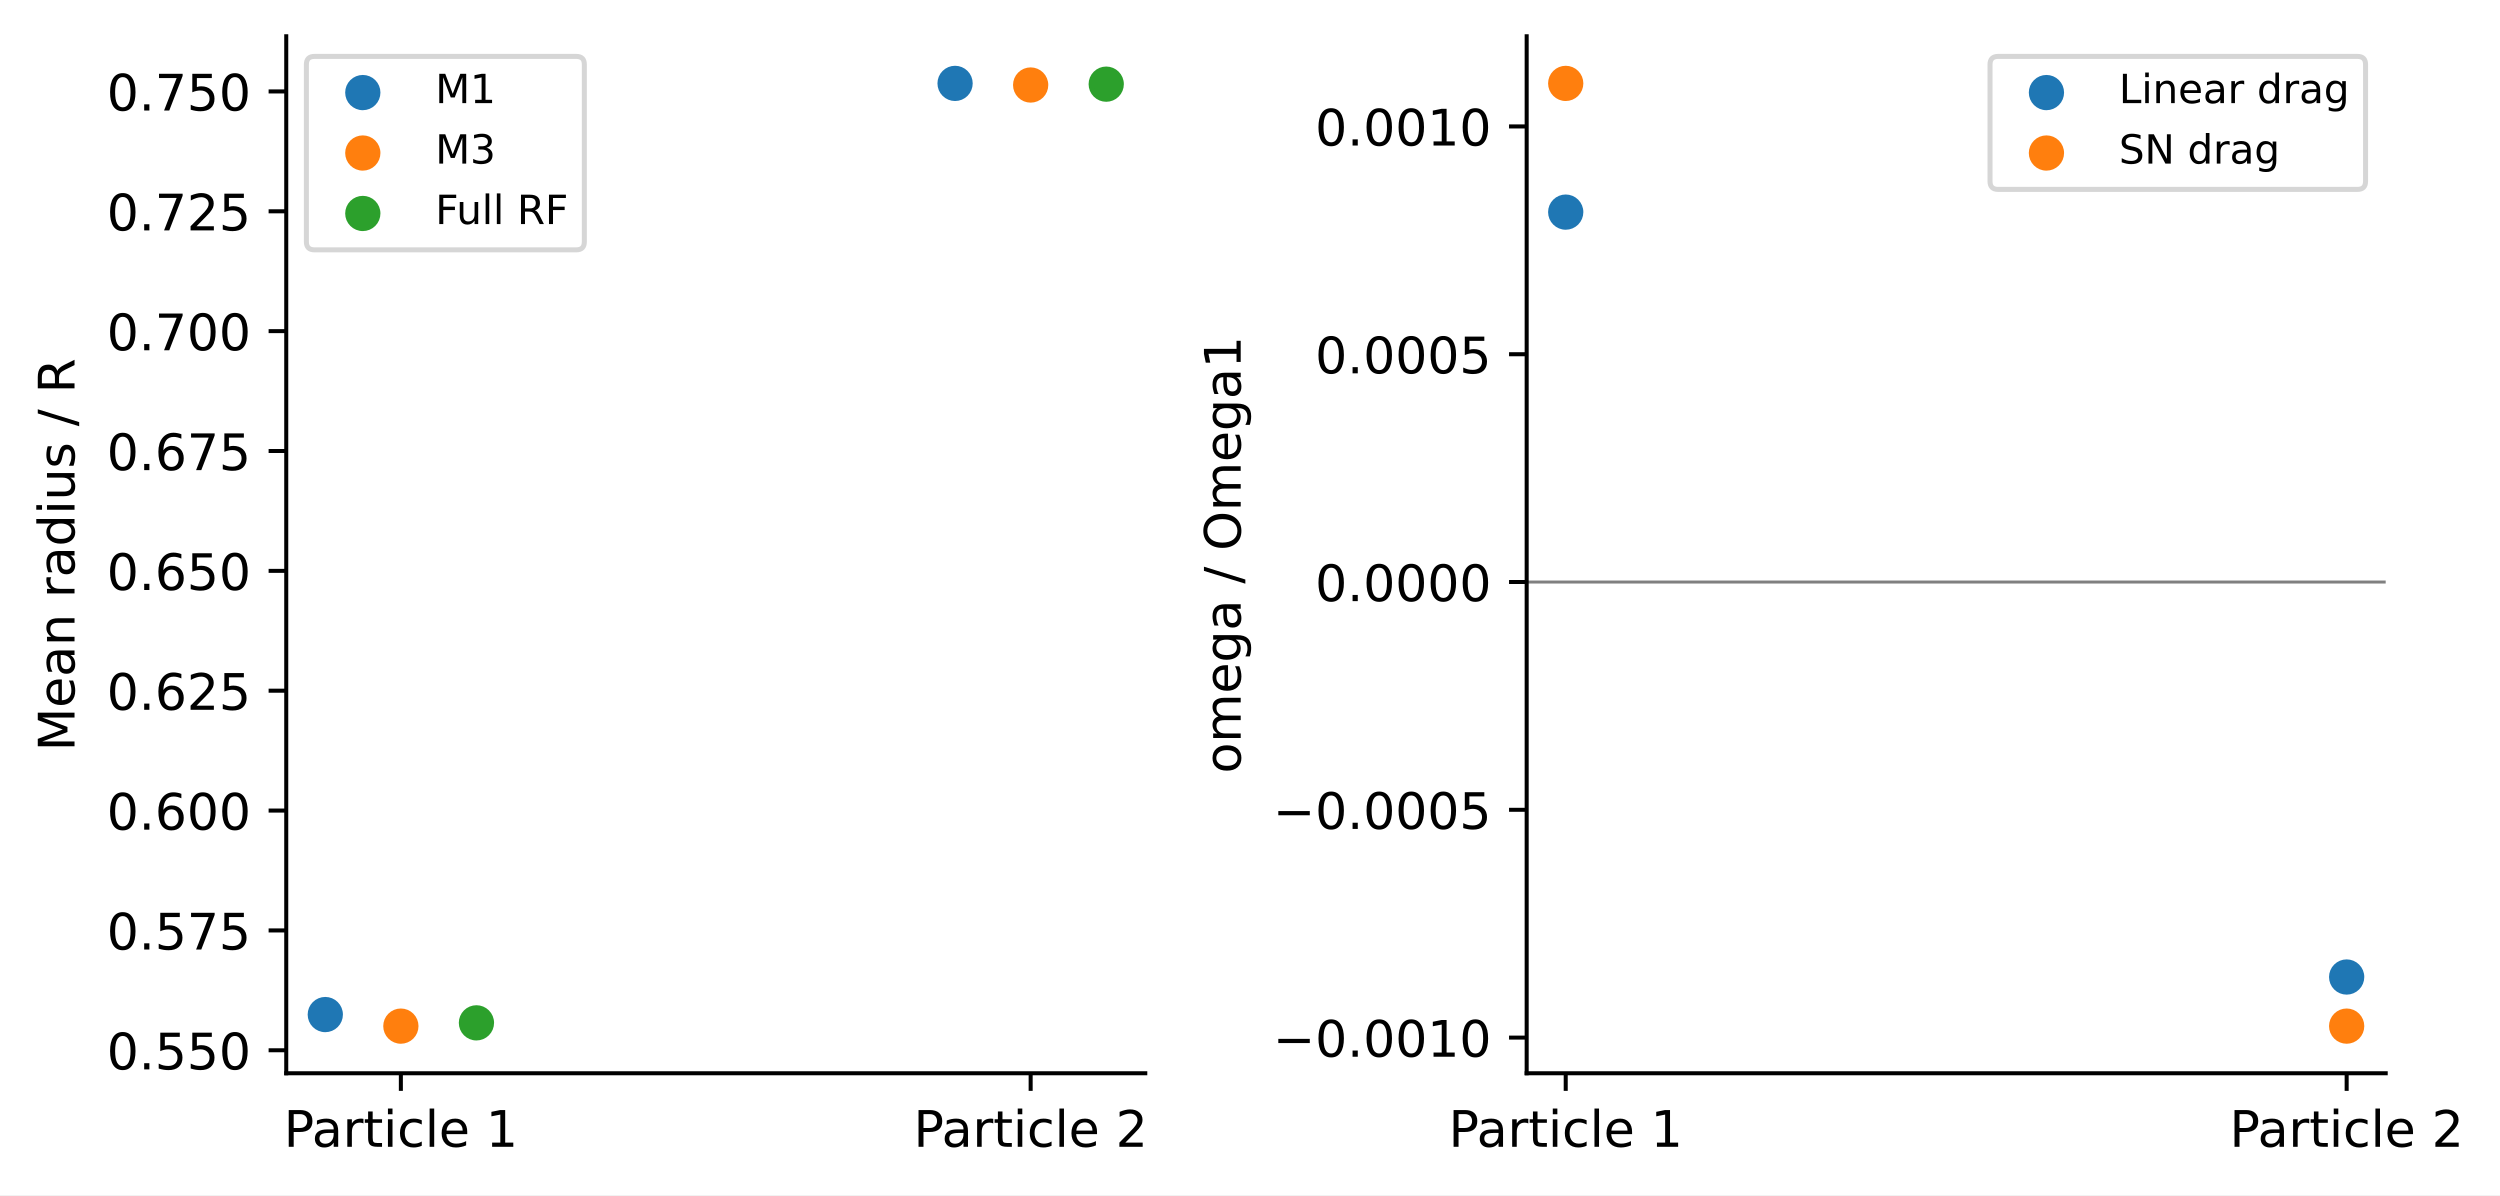
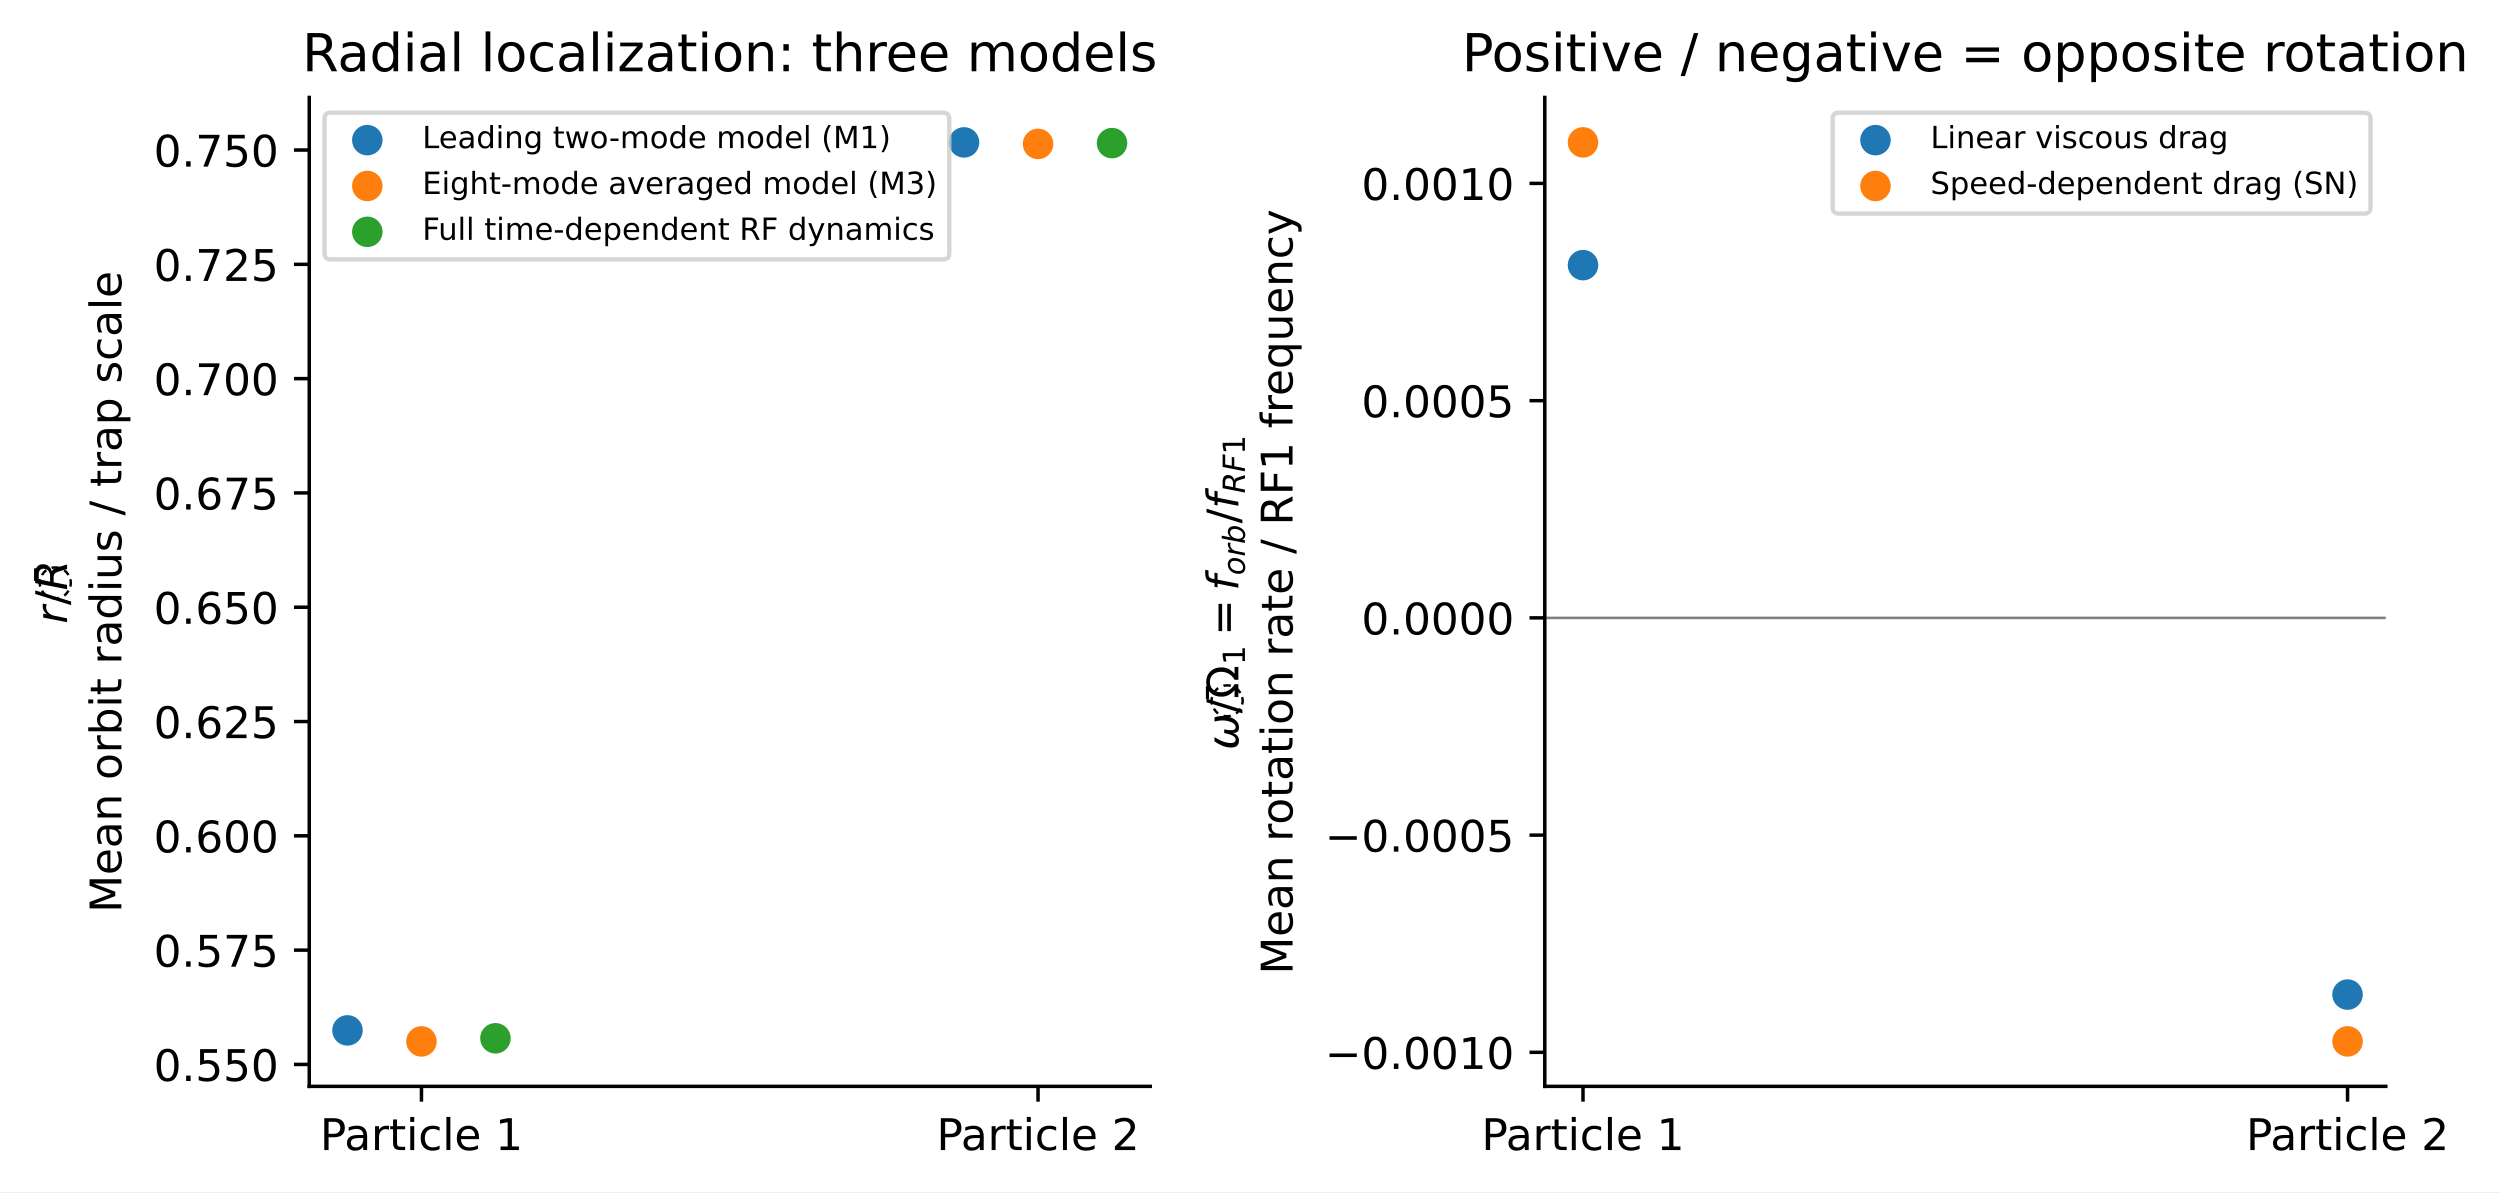
- <svg xmlns="http://www.w3.org/2000/svg" xmlns:xlink="http://www.w3.org/1999/xlink" width="496.334pt" height="237.278pt" viewBox="0 0 496.334 237.278" version="1.1">
+ <svg xmlns="http://www.w3.org/2000/svg" xmlns:xlink="http://www.w3.org/1999/xlink" width="572.638pt" height="273.037pt" viewBox="0 0 572.638 273.037" version="1.1">
  <defs>
    <style type="text/css">*{stroke-linejoin: round; stroke-linecap: butt}</style>
  </defs>
  <g id="figure_1">
    <g id="patch_1">
-       <path d="M 0 237.278  L 496.334 237.278  L 496.334 0  L 0 0  z " style="fill: #ffffff" />
+       <path d="M 0 273.037  L 572.638 273.037  L 572.638 0  L 0 0  z " style="fill: #ffffff" />
    </g>
    <g id="axes_1">
      <g id="patch_2">
-         <path d="M 56.829 213.078  L 227.375 213.078  L 227.375 7.2  L 56.829 7.2  z " style="fill: #ffffff" />
+         <path d="M 70.835 248.836  L 263.471 248.836  L 263.471 22.318  L 70.835 22.318  z " style="fill: #ffffff" />
      </g>
      <g id="PathCollection_1">
        <defs>
-           <path id="m4c78d8735b" d="M 0 3  C 0.796 3 1.559 2.684 2.121 2.121  C 2.684 1.559 3 0.796 3 0  C 3 -0.796 2.684 -1.559 2.121 -2.121  C 1.559 -2.684 0.796 -3 0 -3  C -0.796 -3 -1.559 -2.684 -2.121 -2.121  C -2.684 -1.559 -3 -0.796 -3 0  C -3 0.796 -2.684 1.559 -2.121 2.121  C -1.559 2.684 -0.796 3 0 3  z " style="stroke: #1f77b4" />
+           <path id="mf8702e6014" d="M 0 3  C 0.796 3 1.559 2.684 2.121 2.121  C 2.684 1.559 3 0.796 3 0  C 3 -0.796 2.684 -1.559 2.121 -2.121  C 1.559 -2.684 0.796 -3 0 -3  C -0.796 -3 -1.559 -2.684 -2.121 -2.121  C -2.684 -1.559 -3 -0.796 -3 0  C -3 0.796 -2.684 1.559 -2.121 2.121  C -1.559 2.684 -0.796 3 0 3  z " style="stroke: #1f77b4" />
        </defs>
-         <g clip-path="url(#p2e51a8f4e1)">
-           <use xlink:href="#m4c78d8735b" x="64.581" y="201.424" style="fill: #1f77b4; stroke: #1f77b4" />
-           <use xlink:href="#m4c78d8735b" x="189.615" y="16.558" style="fill: #1f77b4; stroke: #1f77b4" />
+         <g clip-path="url(#p1810951770)">
+           <use xlink:href="#mf8702e6014" x="79.591" y="236.014" style="fill: #1f77b4; stroke: #1f77b4" />
+           <use xlink:href="#mf8702e6014" x="220.82" y="32.614" style="fill: #1f77b4; stroke: #1f77b4" />
        </g>
      </g>
      <g id="PathCollection_2">
        <defs>
-           <path id="ma3ad817748" d="M 0 3  C 0.796 3 1.559 2.684 2.121 2.121  C 2.684 1.559 3 0.796 3 0  C 3 -0.796 2.684 -1.559 2.121 -2.121  C 1.559 -2.684 0.796 -3 0 -3  C -0.796 -3 -1.559 -2.684 -2.121 -2.121  C -2.684 -1.559 -3 -0.796 -3 0  C -3 0.796 -2.684 1.559 -2.121 2.121  C -1.559 2.684 -0.796 3 0 3  z " style="stroke: #ff7f0e" />
+           <path id="m5e5776d64f" d="M 0 3  C 0.796 3 1.559 2.684 2.121 2.121  C 2.684 1.559 3 0.796 3 0  C 3 -0.796 2.684 -1.559 2.121 -2.121  C 1.559 -2.684 0.796 -3 0 -3  C -0.796 -3 -1.559 -2.684 -2.121 -2.121  C -2.684 -1.559 -3 -0.796 -3 0  C -3 0.796 -2.684 1.559 -2.121 2.121  C -1.559 2.684 -0.796 3 0 3  z " style="stroke: #ff7f0e" />
        </defs>
-         <g clip-path="url(#p2e51a8f4e1)">
-           <use xlink:href="#ma3ad817748" x="79.585" y="203.72" style="fill: #ff7f0e; stroke: #ff7f0e" />
-           <use xlink:href="#ma3ad817748" x="204.619" y="16.878" style="fill: #ff7f0e; stroke: #ff7f0e" />
+         <g clip-path="url(#p1810951770)">
+           <use xlink:href="#m5e5776d64f" x="96.539" y="238.54" style="fill: #ff7f0e; stroke: #ff7f0e" />
+           <use xlink:href="#m5e5776d64f" x="237.767" y="32.966" style="fill: #ff7f0e; stroke: #ff7f0e" />
        </g>
      </g>
      <g id="PathCollection_3">
        <defs>
-           <path id="m383647393b" d="M 0 3  C 0.796 3 1.559 2.684 2.121 2.121  C 2.684 1.559 3 0.796 3 0  C 3 -0.796 2.684 -1.559 2.121 -2.121  C 1.559 -2.684 0.796 -3 0 -3  C -0.796 -3 -1.559 -2.684 -2.121 -2.121  C -2.684 -1.559 -3 -0.796 -3 0  C -3 0.796 -2.684 1.559 -2.121 2.121  C -1.559 2.684 -0.796 3 0 3  z " style="stroke: #2ca02c" />
+           <path id="me382295568" d="M 0 3  C 0.796 3 1.559 2.684 2.121 2.121  C 2.684 1.559 3 0.796 3 0  C 3 -0.796 2.684 -1.559 2.121 -2.121  C 1.559 -2.684 0.796 -3 0 -3  C -0.796 -3 -1.559 -2.684 -2.121 -2.121  C -2.684 -1.559 -3 -0.796 -3 0  C -3 0.796 -2.684 1.559 -2.121 2.121  C -1.559 2.684 -0.796 3 0 3  z " style="stroke: #2ca02c" />
        </defs>
-         <g clip-path="url(#p2e51a8f4e1)">
-           <use xlink:href="#m383647393b" x="94.589" y="203.069" style="fill: #2ca02c; stroke: #2ca02c" />
-           <use xlink:href="#m383647393b" x="219.623" y="16.709" style="fill: #2ca02c; stroke: #2ca02c" />
+         <g clip-path="url(#p1810951770)">
+           <use xlink:href="#me382295568" x="113.486" y="237.824" style="fill: #2ca02c; stroke: #2ca02c" />
+           <use xlink:href="#me382295568" x="254.714" y="32.78" style="fill: #2ca02c; stroke: #2ca02c" />
        </g>
      </g>
      <g id="matplotlib.axis_1">
        <g id="xtick_1">
          <g id="line2d_1">
            <defs>
-               <path id="m3a86cd2546" d="M 0 0  L 0 3.5  " style="stroke: #000000; stroke-width: 0.8" />
+               <path id="mded0d48960" d="M 0 0  L 0 3.5  " style="stroke: #000000; stroke-width: 0.8" />
            </defs>
            <g>
-               <use xlink:href="#m3a86cd2546" x="79.585" y="213.078" style="stroke: #000000; stroke-width: 0.8" />
+               <use xlink:href="#mded0d48960" x="96.539" y="248.836" style="stroke: #000000; stroke-width: 0.8" />
            </g>
          </g>
          <g id="text_1">
-             <text style="font-size: 10px; font-family: 'DejaVu Sans', 'Bitstream Vera Sans', 'Computer Modern Sans Serif', 'Lucida Grande', 'Verdana', 'Geneva', 'Lucid', 'Arial', 'Helvetica', 'Avant Garde', sans-serif; text-anchor: middle" x="79.585" y="227.676" transform="rotate(-0 79.5851 227.6761)">Particle 1</text>
+             <text style="font-size: 10px; font-family: 'DejaVu Sans', 'Bitstream Vera Sans', 'Computer Modern Sans Serif', 'Lucida Grande', 'Verdana', 'Geneva', 'Lucid', 'Arial', 'Helvetica', 'Avant Garde', sans-serif; text-anchor: middle" x="96.539" y="263.434" transform="rotate(-0 96.53872 263.4342)">Particle 1</text>
          </g>
        </g>
        <g id="xtick_2">
          <g id="line2d_2">
            <g>
-               <use xlink:href="#m3a86cd2546" x="204.619" y="213.078" style="stroke: #000000; stroke-width: 0.8" />
+               <use xlink:href="#mded0d48960" x="237.767" y="248.836" style="stroke: #000000; stroke-width: 0.8" />
            </g>
          </g>
          <g id="text_2">
-             <text style="font-size: 10px; font-family: 'DejaVu Sans', 'Bitstream Vera Sans', 'Computer Modern Sans Serif', 'Lucida Grande', 'Verdana', 'Geneva', 'Lucid', 'Arial', 'Helvetica', 'Avant Garde', sans-serif; text-anchor: middle" x="204.619" y="227.676" transform="rotate(-0 204.6192 227.6761)">Particle 2</text>
+             <text style="font-size: 10px; font-family: 'DejaVu Sans', 'Bitstream Vera Sans', 'Computer Modern Sans Serif', 'Lucida Grande', 'Verdana', 'Geneva', 'Lucid', 'Arial', 'Helvetica', 'Avant Garde', sans-serif; text-anchor: middle" x="237.767" y="263.434" transform="rotate(-0 237.7671 263.4342)">Particle 2</text>
          </g>
        </g>
      </g>
      <g id="matplotlib.axis_2">
        <g id="ytick_1">
          <g id="line2d_3">
            <defs>
-               <path id="m5acef6b45e" d="M 0 0  L -3.5 0  " style="stroke: #000000; stroke-width: 0.8" />
+               <path id="mfba38d48b4" d="M 0 0  L -3.5 0  " style="stroke: #000000; stroke-width: 0.8" />
            </defs>
            <g>
-               <use xlink:href="#m5acef6b45e" x="56.829" y="208.514" style="stroke: #000000; stroke-width: 0.8" />
+               <use xlink:href="#mfba38d48b4" x="70.835" y="243.815" style="stroke: #000000; stroke-width: 0.8" />
            </g>
          </g>
          <g id="text_3">
-             <text style="font-size: 10px; font-family: 'DejaVu Sans', 'Bitstream Vera Sans', 'Computer Modern Sans Serif', 'Lucida Grande', 'Verdana', 'Geneva', 'Lucid', 'Arial', 'Helvetica', 'Avant Garde', sans-serif; text-anchor: end" x="49.829" y="212.313" transform="rotate(-0 49.82891 212.3131)">0.550</text>
+             <text style="font-size: 10px; font-family: 'DejaVu Sans', 'Bitstream Vera Sans', 'Computer Modern Sans Serif', 'Lucida Grande', 'Verdana', 'Geneva', 'Lucid', 'Arial', 'Helvetica', 'Avant Garde', sans-serif; text-anchor: end" x="63.835" y="247.614" transform="rotate(-0 63.83516 247.6138)">0.550</text>
          </g>
        </g>
        <g id="ytick_2">
          <g id="line2d_4">
            <g>
-               <use xlink:href="#m5acef6b45e" x="56.829" y="184.719" style="stroke: #000000; stroke-width: 0.8" />
+               <use xlink:href="#mfba38d48b4" x="70.835" y="217.634" style="stroke: #000000; stroke-width: 0.8" />
            </g>
          </g>
          <g id="text_4">
-             <text style="font-size: 10px; font-family: 'DejaVu Sans', 'Bitstream Vera Sans', 'Computer Modern Sans Serif', 'Lucida Grande', 'Verdana', 'Geneva', 'Lucid', 'Arial', 'Helvetica', 'Avant Garde', sans-serif; text-anchor: end" x="49.829" y="188.518" transform="rotate(-0 49.82891 188.5178)">0.575</text>
+             <text style="font-size: 10px; font-family: 'DejaVu Sans', 'Bitstream Vera Sans', 'Computer Modern Sans Serif', 'Lucida Grande', 'Verdana', 'Geneva', 'Lucid', 'Arial', 'Helvetica', 'Avant Garde', sans-serif; text-anchor: end" x="63.835" y="221.433" transform="rotate(-0 63.83516 221.4329)">0.575</text>
          </g>
        </g>
        <g id="ytick_3">
          <g id="line2d_5">
            <g>
-               <use xlink:href="#m5acef6b45e" x="56.829" y="160.924" style="stroke: #000000; stroke-width: 0.8" />
+               <use xlink:href="#mfba38d48b4" x="70.835" y="191.453" style="stroke: #000000; stroke-width: 0.8" />
            </g>
          </g>
          <g id="text_5">
-             <text style="font-size: 10px; font-family: 'DejaVu Sans', 'Bitstream Vera Sans', 'Computer Modern Sans Serif', 'Lucida Grande', 'Verdana', 'Geneva', 'Lucid', 'Arial', 'Helvetica', 'Avant Garde', sans-serif; text-anchor: end" x="49.829" y="164.722" transform="rotate(-0 49.82891 164.7225)">0.600</text>
+             <text style="font-size: 10px; font-family: 'DejaVu Sans', 'Bitstream Vera Sans', 'Computer Modern Sans Serif', 'Lucida Grande', 'Verdana', 'Geneva', 'Lucid', 'Arial', 'Helvetica', 'Avant Garde', sans-serif; text-anchor: end" x="63.835" y="195.252" transform="rotate(-0 63.83516 195.252)">0.600</text>
          </g>
        </g>
        <g id="ytick_4">
          <g id="line2d_6">
            <g>
-               <use xlink:href="#m5acef6b45e" x="56.829" y="137.128" style="stroke: #000000; stroke-width: 0.8" />
+               <use xlink:href="#mfba38d48b4" x="70.835" y="165.272" style="stroke: #000000; stroke-width: 0.8" />
            </g>
          </g>
          <g id="text_6">
-             <text style="font-size: 10px; font-family: 'DejaVu Sans', 'Bitstream Vera Sans', 'Computer Modern Sans Serif', 'Lucida Grande', 'Verdana', 'Geneva', 'Lucid', 'Arial', 'Helvetica', 'Avant Garde', sans-serif; text-anchor: end" x="49.829" y="140.927" transform="rotate(-0 49.82891 140.9271)">0.625</text>
+             <text style="font-size: 10px; font-family: 'DejaVu Sans', 'Bitstream Vera Sans', 'Computer Modern Sans Serif', 'Lucida Grande', 'Verdana', 'Geneva', 'Lucid', 'Arial', 'Helvetica', 'Avant Garde', sans-serif; text-anchor: end" x="63.835" y="169.071" transform="rotate(-0 63.83516 169.0711)">0.625</text>
          </g>
        </g>
        <g id="ytick_5">
          <g id="line2d_7">
            <g>
-               <use xlink:href="#m5acef6b45e" x="56.829" y="113.333" style="stroke: #000000; stroke-width: 0.8" />
+               <use xlink:href="#mfba38d48b4" x="70.835" y="139.091" style="stroke: #000000; stroke-width: 0.8" />
            </g>
          </g>
          <g id="text_7">
-             <text style="font-size: 10px; font-family: 'DejaVu Sans', 'Bitstream Vera Sans', 'Computer Modern Sans Serif', 'Lucida Grande', 'Verdana', 'Geneva', 'Lucid', 'Arial', 'Helvetica', 'Avant Garde', sans-serif; text-anchor: end" x="49.829" y="117.132" transform="rotate(-0 49.82891 117.1318)">0.650</text>
+             <text style="font-size: 10px; font-family: 'DejaVu Sans', 'Bitstream Vera Sans', 'Computer Modern Sans Serif', 'Lucida Grande', 'Verdana', 'Geneva', 'Lucid', 'Arial', 'Helvetica', 'Avant Garde', sans-serif; text-anchor: end" x="63.835" y="142.89" transform="rotate(-0 63.83516 142.8901)">0.650</text>
          </g>
        </g>
        <g id="ytick_6">
          <g id="line2d_8">
            <g>
-               <use xlink:href="#m5acef6b45e" x="56.829" y="89.538" style="stroke: #000000; stroke-width: 0.8" />
+               <use xlink:href="#mfba38d48b4" x="70.835" y="112.91" style="stroke: #000000; stroke-width: 0.8" />
            </g>
          </g>
          <g id="text_8">
-             <text style="font-size: 10px; font-family: 'DejaVu Sans', 'Bitstream Vera Sans', 'Computer Modern Sans Serif', 'Lucida Grande', 'Verdana', 'Geneva', 'Lucid', 'Arial', 'Helvetica', 'Avant Garde', sans-serif; text-anchor: end" x="49.829" y="93.336" transform="rotate(-0 49.82891 93.33646)">0.675</text>
+             <text style="font-size: 10px; font-family: 'DejaVu Sans', 'Bitstream Vera Sans', 'Computer Modern Sans Serif', 'Lucida Grande', 'Verdana', 'Geneva', 'Lucid', 'Arial', 'Helvetica', 'Avant Garde', sans-serif; text-anchor: end" x="63.835" y="116.709" transform="rotate(-0 63.83516 116.7092)">0.675</text>
          </g>
        </g>
        <g id="ytick_7">
          <g id="line2d_9">
            <g>
-               <use xlink:href="#m5acef6b45e" x="56.829" y="65.742" style="stroke: #000000; stroke-width: 0.8" />
+               <use xlink:href="#mfba38d48b4" x="70.835" y="86.73" style="stroke: #000000; stroke-width: 0.8" />
            </g>
          </g>
          <g id="text_9">
-             <text style="font-size: 10px; font-family: 'DejaVu Sans', 'Bitstream Vera Sans', 'Computer Modern Sans Serif', 'Lucida Grande', 'Verdana', 'Geneva', 'Lucid', 'Arial', 'Helvetica', 'Avant Garde', sans-serif; text-anchor: end" x="49.829" y="69.541" transform="rotate(-0 49.82891 69.54112)">0.700</text>
+             <text style="font-size: 10px; font-family: 'DejaVu Sans', 'Bitstream Vera Sans', 'Computer Modern Sans Serif', 'Lucida Grande', 'Verdana', 'Geneva', 'Lucid', 'Arial', 'Helvetica', 'Avant Garde', sans-serif; text-anchor: end" x="63.835" y="90.528" transform="rotate(-0 63.83516 90.52833)">0.700</text>
          </g>
        </g>
        <g id="ytick_8">
          <g id="line2d_10">
            <g>
-               <use xlink:href="#m5acef6b45e" x="56.829" y="41.947" style="stroke: #000000; stroke-width: 0.8" />
+               <use xlink:href="#mfba38d48b4" x="70.835" y="60.549" style="stroke: #000000; stroke-width: 0.8" />
            </g>
          </g>
          <g id="text_10">
-             <text style="font-size: 10px; font-family: 'DejaVu Sans', 'Bitstream Vera Sans', 'Computer Modern Sans Serif', 'Lucida Grande', 'Verdana', 'Geneva', 'Lucid', 'Arial', 'Helvetica', 'Avant Garde', sans-serif; text-anchor: end" x="49.829" y="45.746" transform="rotate(-0 49.82891 45.74579)">0.725</text>
+             <text style="font-size: 10px; font-family: 'DejaVu Sans', 'Bitstream Vera Sans', 'Computer Modern Sans Serif', 'Lucida Grande', 'Verdana', 'Geneva', 'Lucid', 'Arial', 'Helvetica', 'Avant Garde', sans-serif; text-anchor: end" x="63.835" y="64.347" transform="rotate(-0 63.83516 64.34743)">0.725</text>
          </g>
        </g>
        <g id="ytick_9">
          <g id="line2d_11">
            <g>
-               <use xlink:href="#m5acef6b45e" x="56.829" y="18.152" style="stroke: #000000; stroke-width: 0.8" />
+               <use xlink:href="#mfba38d48b4" x="70.835" y="34.368" style="stroke: #000000; stroke-width: 0.8" />
            </g>
          </g>
          <g id="text_11">
-             <text style="font-size: 10px; font-family: 'DejaVu Sans', 'Bitstream Vera Sans', 'Computer Modern Sans Serif', 'Lucida Grande', 'Verdana', 'Geneva', 'Lucid', 'Arial', 'Helvetica', 'Avant Garde', sans-serif; text-anchor: end" x="49.829" y="21.95" transform="rotate(-0 49.82891 21.95045)">0.750</text>
+             <text style="font-size: 10px; font-family: 'DejaVu Sans', 'Bitstream Vera Sans', 'Computer Modern Sans Serif', 'Lucida Grande', 'Verdana', 'Geneva', 'Lucid', 'Arial', 'Helvetica', 'Avant Garde', sans-serif; text-anchor: end" x="63.835" y="38.167" transform="rotate(-0 63.83516 38.16652)">0.750</text>
          </g>
        </g>
        <g id="text_12">
-           <text style="font-size: 10px; font-family: 'DejaVu Sans', 'Bitstream Vera Sans', 'Computer Modern Sans Serif', 'Lucida Grande', 'Verdana', 'Geneva', 'Lucid', 'Arial', 'Helvetica', 'Avant Garde', sans-serif; text-anchor: middle" x="14.798" y="110.139" transform="rotate(-90 14.79844 110.1388)">Mean radius / R</text>
+           <g transform="translate(15.80098 142.877) rotate(-90)">
+             <text>
+               <tspan x="4.266" y="-0.438" style="font-size: 10px; font-family: 'DejaVu Sans'">/</tspan>
+               <tspan x="5.004" y="-0.547" style="font-size: 10px; font-family: 'DejaVu Sans'">̄</tspan>
+               <tspan x="0" y="-0.438" style="font-style: oblique; font-size: 10px; font-family: 'DejaVu Sans'">r</tspan>
+               <tspan x="7.635" y="-0.438" style="font-style: oblique; font-size: 10px; font-family: 'DejaVu Sans'">R</tspan>
+             </text>
+           </g>
+           <text style="font-size: 10px; font-family: 'DejaVu Sans', 'Bitstream Vera Sans', 'Computer Modern Sans Serif', 'Lucida Grande', 'Verdana', 'Geneva', 'Lucid', 'Arial', 'Helvetica', 'Avant Garde', sans-serif" transform="translate(27.80371 209.0621) rotate(-90)">Mean orbit radius / trap scale</text>
        </g>
      </g>
      <g id="patch_3">
-         <path d="M 56.829 213.078  L 56.829 7.2  " style="fill: none; stroke: #000000; stroke-width: 0.8; stroke-linejoin: miter; stroke-linecap: square" />
+         <path d="M 70.835 248.836  L 70.835 22.318  " style="fill: none; stroke: #000000; stroke-width: 0.8; stroke-linejoin: miter; stroke-linecap: square" />
      </g>
      <g id="patch_4">
-         <path d="M 56.829 213.078  L 227.375 213.078  " style="fill: none; stroke: #000000; stroke-width: 0.8; stroke-linejoin: miter; stroke-linecap: square" />
+         <path d="M 70.835 248.836  L 263.471 248.836  " style="fill: none; stroke: #000000; stroke-width: 0.8; stroke-linejoin: miter; stroke-linecap: square" />
+       </g>
+       <g id="text_13">
+         <text style="font-size: 12px; font-family: 'DejaVu Sans', 'Bitstream Vera Sans', 'Computer Modern Sans Serif', 'Lucida Grande', 'Verdana', 'Geneva', 'Lucid', 'Arial', 'Helvetica', 'Avant Garde', sans-serif; text-anchor: middle" x="167.153" y="16.318" transform="rotate(-0 167.1529 16.31812)">Radial localization: three models</text>
      </g>
      <g id="legend_1">
        <g id="patch_5">
-           <path d="M 62.429 49.602  L 114.41 49.602  Q 116.01 49.602 116.01 48.002  L 116.01 12.8  Q 116.01 11.2 114.41 11.2  L 62.429 11.2  Q 60.829 11.2 60.829 12.8  L 60.829 48.002  Q 60.829 49.602 62.429 49.602  z " style="fill: #ffffff; opacity: 0.8; stroke: #cccccc; stroke-linejoin: miter" />
+           <path d="M 75.735 59.42  L 216.035 59.42  Q 217.435 59.42 217.435 58.02  L 217.435 27.218  Q 217.435 25.818 216.035 25.818  L 75.735 25.818  Q 74.335 25.818 74.335 27.218  L 74.335 58.02  Q 74.335 59.42 75.735 59.42  z " style="fill: #ffffff; opacity: 0.8; stroke: #cccccc; stroke-linejoin: miter" />
        </g>
        <g id="PathCollection_4">
          <g>
-             <use xlink:href="#m4c78d8735b" x="72.029" y="18.379" style="fill: #1f77b4; stroke: #1f77b4" />
-           </g>
-         </g>
-         <g id="text_13">
-           <text style="font-size: 8px; font-family: 'DejaVu Sans', 'Bitstream Vera Sans', 'Computer Modern Sans Serif', 'Lucida Grande', 'Verdana', 'Geneva', 'Lucid', 'Arial', 'Helvetica', 'Avant Garde', sans-serif; text-anchor: start" x="86.429" y="20.479" transform="rotate(-0 86.42891 20.47875)">M1</text>
+             <use xlink:href="#mf8702e6014" x="84.135" y="32.1" style="fill: #1f77b4; stroke: #1f77b4" />
+           </g>
+         </g>
+         <g id="text_14">
+           <text style="font-size: 7px; font-family: 'DejaVu Sans', 'Bitstream Vera Sans', 'Computer Modern Sans Serif', 'Lucida Grande', 'Verdana', 'Geneva', 'Lucid', 'Arial', 'Helvetica', 'Avant Garde', sans-serif; text-anchor: start" x="96.735" y="33.937" transform="rotate(-0 96.73516 33.93703)">Leading two-mode model (M1)</text>
        </g>
        <g id="PathCollection_5">
          <g>
-             <use xlink:href="#ma3ad817748" x="72.029" y="30.379" style="fill: #ff7f0e; stroke: #ff7f0e" />
-           </g>
-         </g>
-         <g id="text_14">
-           <text style="font-size: 8px; font-family: 'DejaVu Sans', 'Bitstream Vera Sans', 'Computer Modern Sans Serif', 'Lucida Grande', 'Verdana', 'Geneva', 'Lucid', 'Arial', 'Helvetica', 'Avant Garde', sans-serif; text-anchor: start" x="86.429" y="32.479" transform="rotate(-0 86.42891 32.47937)">M3</text>
+             <use xlink:href="#m5e5776d64f" x="84.135" y="42.6" style="fill: #ff7f0e; stroke: #ff7f0e" />
+           </g>
+         </g>
+         <g id="text_15">
+           <text style="font-size: 7px; font-family: 'DejaVu Sans', 'Bitstream Vera Sans', 'Computer Modern Sans Serif', 'Lucida Grande', 'Verdana', 'Geneva', 'Lucid', 'Arial', 'Helvetica', 'Avant Garde', sans-serif; text-anchor: start" x="96.735" y="44.438" transform="rotate(-0 96.73516 44.43758)">Eight-mode averaged model (M3)</text>
        </g>
        <g id="PathCollection_6">
          <g>
-             <use xlink:href="#m383647393b" x="72.029" y="42.38" style="fill: #2ca02c; stroke: #2ca02c" />
-           </g>
-         </g>
-         <g id="text_15">
-           <text style="font-size: 8px; font-family: 'DejaVu Sans', 'Bitstream Vera Sans', 'Computer Modern Sans Serif', 'Lucida Grande', 'Verdana', 'Geneva', 'Lucid', 'Arial', 'Helvetica', 'Avant Garde', sans-serif; text-anchor: start" x="86.429" y="44.48" transform="rotate(-0 86.42891 44.48)">Full RF</text>
+             <use xlink:href="#me382295568" x="84.135" y="53.101" style="fill: #2ca02c; stroke: #2ca02c" />
+           </g>
+         </g>
+         <g id="text_16">
+           <text style="font-size: 7px; font-family: 'DejaVu Sans', 'Bitstream Vera Sans', 'Computer Modern Sans Serif', 'Lucida Grande', 'Verdana', 'Geneva', 'Lucid', 'Arial', 'Helvetica', 'Avant Garde', sans-serif; text-anchor: start" x="96.735" y="54.938" transform="rotate(-0 96.73516 54.93812)">Full time-dependent RF dynamics</text>
        </g>
      </g>
    </g>
    <g id="axes_2">
      <g id="patch_6">
-         <path d="M 303.095 213.078  L 473.642 213.078  L 473.642 7.2  L 303.095 7.2  z " style="fill: #ffffff" />
+         <path d="M 353.839 248.836  L 546.475 248.836  L 546.475 22.318  L 353.839 22.318  z " style="fill: #ffffff" />
      </g>
      <g id="PathCollection_7">
-         <g clip-path="url(#p7d102efd6a)">
-           <use xlink:href="#m4c78d8735b" x="310.847" y="42.112" style="fill: #1f77b4; stroke: #1f77b4" />
-           <use xlink:href="#m4c78d8735b" x="465.89" y="193.97" style="fill: #1f77b4; stroke: #1f77b4" />
+         <g clip-path="url(#p2bfb4d06bc)">
+           <use xlink:href="#mf8702e6014" x="362.595" y="60.73" style="fill: #1f77b4; stroke: #1f77b4" />
+           <use xlink:href="#mf8702e6014" x="537.719" y="227.813" style="fill: #1f77b4; stroke: #1f77b4" />
        </g>
      </g>
      <g id="PathCollection_8">
-         <g clip-path="url(#p7d102efd6a)">
-           <use xlink:href="#ma3ad817748" x="310.847" y="16.558" style="fill: #ff7f0e; stroke: #ff7f0e" />
-           <use xlink:href="#ma3ad817748" x="465.89" y="203.72" style="fill: #ff7f0e; stroke: #ff7f0e" />
+         <g clip-path="url(#p2bfb4d06bc)">
+           <use xlink:href="#m5e5776d64f" x="362.595" y="32.614" style="fill: #ff7f0e; stroke: #ff7f0e" />
+           <use xlink:href="#m5e5776d64f" x="537.719" y="238.54" style="fill: #ff7f0e; stroke: #ff7f0e" />
        </g>
      </g>
      <g id="matplotlib.axis_3">
        <g id="xtick_3">
          <g id="line2d_12">
            <g>
-               <use xlink:href="#m3a86cd2546" x="310.847" y="213.078" style="stroke: #000000; stroke-width: 0.8" />
-             </g>
-           </g>
-           <g id="text_16">
-             <text style="font-size: 10px; font-family: 'DejaVu Sans', 'Bitstream Vera Sans', 'Computer Modern Sans Serif', 'Lucida Grande', 'Verdana', 'Geneva', 'Lucid', 'Arial', 'Helvetica', 'Avant Garde', sans-serif; text-anchor: middle" x="310.847" y="227.676" transform="rotate(-0 310.8475 227.6761)">Particle 1</text>
+               <use xlink:href="#mded0d48960" x="362.595" y="248.836" style="stroke: #000000; stroke-width: 0.8" />
+             </g>
+           </g>
+           <g id="text_17">
+             <text style="font-size: 10px; font-family: 'DejaVu Sans', 'Bitstream Vera Sans', 'Computer Modern Sans Serif', 'Lucida Grande', 'Verdana', 'Geneva', 'Lucid', 'Arial', 'Helvetica', 'Avant Garde', sans-serif; text-anchor: middle" x="362.595" y="263.434" transform="rotate(-0 362.5954 263.4342)">Particle 1</text>
          </g>
        </g>
        <g id="xtick_4">
          <g id="line2d_13">
            <g>
-               <use xlink:href="#m3a86cd2546" x="465.89" y="213.078" style="stroke: #000000; stroke-width: 0.8" />
-             </g>
-           </g>
-           <g id="text_17">
-             <text style="font-size: 10px; font-family: 'DejaVu Sans', 'Bitstream Vera Sans', 'Computer Modern Sans Serif', 'Lucida Grande', 'Verdana', 'Geneva', 'Lucid', 'Arial', 'Helvetica', 'Avant Garde', sans-serif; text-anchor: middle" x="465.89" y="227.676" transform="rotate(-0 465.8897 227.6761)">Particle 2</text>
+               <use xlink:href="#mded0d48960" x="537.719" y="248.836" style="stroke: #000000; stroke-width: 0.8" />
+             </g>
+           </g>
+           <g id="text_18">
+             <text style="font-size: 10px; font-family: 'DejaVu Sans', 'Bitstream Vera Sans', 'Computer Modern Sans Serif', 'Lucida Grande', 'Verdana', 'Geneva', 'Lucid', 'Arial', 'Helvetica', 'Avant Garde', sans-serif; text-anchor: middle" x="537.719" y="263.434" transform="rotate(-0 537.7185 263.4342)">Particle 2</text>
          </g>
        </g>
      </g>
      <g id="matplotlib.axis_4">
        <g id="ytick_10">
          <g id="line2d_14">
            <g>
-               <use xlink:href="#m5acef6b45e" x="303.095" y="205.998" style="stroke: #000000; stroke-width: 0.8" />
-             </g>
-           </g>
-           <g id="text_18">
-             <text style="font-size: 10px; font-family: 'DejaVu Sans', 'Bitstream Vera Sans', 'Computer Modern Sans Serif', 'Lucida Grande', 'Verdana', 'Geneva', 'Lucid', 'Arial', 'Helvetica', 'Avant Garde', sans-serif; text-anchor: end" x="296.095" y="209.797" transform="rotate(-0 296.0954 209.7973)">−0.0010</text>
+               <use xlink:href="#mfba38d48b4" x="353.839" y="241.047" style="stroke: #000000; stroke-width: 0.8" />
+             </g>
+           </g>
+           <g id="text_19">
+             <text style="font-size: 10px; font-family: 'DejaVu Sans', 'Bitstream Vera Sans', 'Computer Modern Sans Serif', 'Lucida Grande', 'Verdana', 'Geneva', 'Lucid', 'Arial', 'Helvetica', 'Avant Garde', sans-serif; text-anchor: end" x="346.839" y="244.846" transform="rotate(-0 346.8392 244.8457)">−0.0010</text>
          </g>
        </g>
        <g id="ytick_11">
          <g id="line2d_15">
            <g>
-               <use xlink:href="#m5acef6b45e" x="303.095" y="160.774" style="stroke: #000000; stroke-width: 0.8" />
-             </g>
-           </g>
-           <g id="text_19">
-             <text style="font-size: 10px; font-family: 'DejaVu Sans', 'Bitstream Vera Sans', 'Computer Modern Sans Serif', 'Lucida Grande', 'Verdana', 'Geneva', 'Lucid', 'Arial', 'Helvetica', 'Avant Garde', sans-serif; text-anchor: end" x="296.095" y="164.573" transform="rotate(-0 296.0954 164.5728)">−0.0005</text>
+               <use xlink:href="#mfba38d48b4" x="353.839" y="191.288" style="stroke: #000000; stroke-width: 0.8" />
+             </g>
+           </g>
+           <g id="text_20">
+             <text style="font-size: 10px; font-family: 'DejaVu Sans', 'Bitstream Vera Sans', 'Computer Modern Sans Serif', 'Lucida Grande', 'Verdana', 'Geneva', 'Lucid', 'Arial', 'Helvetica', 'Avant Garde', sans-serif; text-anchor: end" x="346.839" y="195.087" transform="rotate(-0 346.8392 195.0873)">−0.0005</text>
          </g>
        </g>
        <g id="ytick_12">
          <g id="line2d_16">
            <g>
-               <use xlink:href="#m5acef6b45e" x="303.095" y="115.549" style="stroke: #000000; stroke-width: 0.8" />
-             </g>
-           </g>
-           <g id="text_20">
-             <text style="font-size: 10px; font-family: 'DejaVu Sans', 'Bitstream Vera Sans', 'Computer Modern Sans Serif', 'Lucida Grande', 'Verdana', 'Geneva', 'Lucid', 'Arial', 'Helvetica', 'Avant Garde', sans-serif; text-anchor: end" x="296.095" y="119.348" transform="rotate(-0 296.0954 119.3483)">0.0000</text>
+               <use xlink:href="#mfba38d48b4" x="353.839" y="141.53" style="stroke: #000000; stroke-width: 0.8" />
+             </g>
+           </g>
+           <g id="text_21">
+             <text style="font-size: 10px; font-family: 'DejaVu Sans', 'Bitstream Vera Sans', 'Computer Modern Sans Serif', 'Lucida Grande', 'Verdana', 'Geneva', 'Lucid', 'Arial', 'Helvetica', 'Avant Garde', sans-serif; text-anchor: end" x="346.839" y="145.329" transform="rotate(-0 346.8392 145.3289)">0.0000</text>
          </g>
        </g>
        <g id="ytick_13">
          <g id="line2d_17">
            <g>
-               <use xlink:href="#m5acef6b45e" x="303.095" y="70.325" style="stroke: #000000; stroke-width: 0.8" />
-             </g>
-           </g>
-           <g id="text_21">
-             <text style="font-size: 10px; font-family: 'DejaVu Sans', 'Bitstream Vera Sans', 'Computer Modern Sans Serif', 'Lucida Grande', 'Verdana', 'Geneva', 'Lucid', 'Arial', 'Helvetica', 'Avant Garde', sans-serif; text-anchor: end" x="296.095" y="74.124" transform="rotate(-0 296.0954 74.12381)">0.0005</text>
+               <use xlink:href="#mfba38d48b4" x="353.839" y="91.772" style="stroke: #000000; stroke-width: 0.8" />
+             </g>
+           </g>
+           <g id="text_22">
+             <text style="font-size: 10px; font-family: 'DejaVu Sans', 'Bitstream Vera Sans', 'Computer Modern Sans Serif', 'Lucida Grande', 'Verdana', 'Geneva', 'Lucid', 'Arial', 'Helvetica', 'Avant Garde', sans-serif; text-anchor: end" x="346.839" y="95.57" transform="rotate(-0 346.8392 95.57045)">0.0005</text>
          </g>
        </g>
        <g id="ytick_14">
          <g id="line2d_18">
            <g>
-               <use xlink:href="#m5acef6b45e" x="303.095" y="25.1" style="stroke: #000000; stroke-width: 0.8" />
-             </g>
-           </g>
-           <g id="text_22">
-             <text style="font-size: 10px; font-family: 'DejaVu Sans', 'Bitstream Vera Sans', 'Computer Modern Sans Serif', 'Lucida Grande', 'Verdana', 'Geneva', 'Lucid', 'Arial', 'Helvetica', 'Avant Garde', sans-serif; text-anchor: end" x="296.095" y="28.899" transform="rotate(-0 296.0954 28.89932)">0.0010</text>
-           </g>
-         </g>
-         <g id="text_23">
-           <text style="font-size: 10px; font-family: 'DejaVu Sans', 'Bitstream Vera Sans', 'Computer Modern Sans Serif', 'Lucida Grande', 'Verdana', 'Geneva', 'Lucid', 'Arial', 'Helvetica', 'Avant Garde', sans-serif; text-anchor: middle" x="246.323" y="110.139" transform="rotate(-90 246.3227 110.1388)">omega / Omega1</text>
+               <use xlink:href="#mfba38d48b4" x="353.839" y="42.013" style="stroke: #000000; stroke-width: 0.8" />
+             </g>
+           </g>
+           <g id="text_23">
+             <text style="font-size: 10px; font-family: 'DejaVu Sans', 'Bitstream Vera Sans', 'Computer Modern Sans Serif', 'Lucida Grande', 'Verdana', 'Geneva', 'Lucid', 'Arial', 'Helvetica', 'Avant Garde', sans-serif; text-anchor: end" x="346.839" y="45.812" transform="rotate(-0 346.8392 45.81204)">0.0010</text>
+           </g>
+         </g>
+         <g id="text_24">
+           <g transform="translate(284.0629 171.777) rotate(-90)">
+             <text>
+               <tspan x="6.895" y="-0.391" style="font-size: 10px; font-family: 'DejaVu Sans'">̄</tspan>
+               <tspan x="8.374" y="-0.406" style="font-size: 10px; font-family: 'DejaVu Sans'">/</tspan>
+               <tspan x="11.743" y="-0.406" style="font-size: 10px; font-family: 'DejaVu Sans'">Ω</tspan>
+               <tspan x="26.156" y="-0.406" style="font-size: 10px; font-family: 'DejaVu Sans'">=</tspan>
+               <tspan x="51.881" y="-0.406" style="font-size: 10px; font-family: 'DejaVu Sans'">/</tspan>
+               <tspan x="0" y="-0.406" style="font-style: oblique; font-size: 10px; font-family: 'DejaVu Sans'">ω</tspan>
+               <tspan x="36.483" y="-0.406" style="font-style: oblique; font-size: 10px; font-family: 'DejaVu Sans'">f</tspan>
+               <tspan x="55.25" y="-0.406" style="font-style: oblique; font-size: 10px; font-family: 'DejaVu Sans'">f</tspan>
+               <tspan x="19.48" y="1.094" style="font-size: 7px; font-family: 'DejaVu Sans'">1</tspan>
+               <tspan x="67.661" y="1.094" style="font-size: 7px; font-family: 'DejaVu Sans'">1</tspan>
+               <tspan x="40.003" y="1.094" style="font-style: oblique; font-size: 7px; font-family: 'DejaVu Sans'">o</tspan>
+               <tspan x="44.286" y="1.094" style="font-style: oblique; font-size: 7px; font-family: 'DejaVu Sans'">r</tspan>
+               <tspan x="47.164" y="1.094" style="font-style: oblique; font-size: 7px; font-family: 'DejaVu Sans'">b</tspan>
+               <tspan x="58.771" y="1.094" style="font-style: oblique; font-size: 7px; font-family: 'DejaVu Sans'">R</tspan>
+               <tspan x="63.634" y="1.094" style="font-style: oblique; font-size: 7px; font-family: 'DejaVu Sans'">F</tspan>
+             </text>
+           </g>
+           <text style="font-size: 10px; font-family: 'DejaVu Sans', 'Bitstream Vera Sans', 'Computer Modern Sans Serif', 'Lucida Grande', 'Verdana', 'Geneva', 'Lucid', 'Arial', 'Helvetica', 'Avant Garde', sans-serif" transform="translate(296.0656 223.2027) rotate(-90)">Mean rotation rate / RF1 frequency</text>
        </g>
      </g>
      <g id="line2d_19">
-         <path d="M 303.095 115.549  L 473.642 115.549  " clip-path="url(#p7d102efd6a)" style="fill: none; stroke: #808080; stroke-width: 0.6; stroke-linecap: square" />
+         <path d="M 353.839 141.53  L 546.475 141.53  " clip-path="url(#p2bfb4d06bc)" style="fill: none; stroke: #808080; stroke-width: 0.6; stroke-linecap: square" />
      </g>
      <g id="patch_7">
-         <path d="M 303.095 213.078  L 303.095 7.2  " style="fill: none; stroke: #000000; stroke-width: 0.8; stroke-linejoin: miter; stroke-linecap: square" />
+         <path d="M 353.839 248.836  L 353.839 22.318  " style="fill: none; stroke: #000000; stroke-width: 0.8; stroke-linejoin: miter; stroke-linecap: square" />
      </g>
      <g id="patch_8">
-         <path d="M 303.095 213.078  L 473.642 213.078  " style="fill: none; stroke: #000000; stroke-width: 0.8; stroke-linejoin: miter; stroke-linecap: square" />
+         <path d="M 353.839 248.836  L 546.475 248.836  " style="fill: none; stroke: #000000; stroke-width: 0.8; stroke-linejoin: miter; stroke-linecap: square" />
+       </g>
+       <g id="text_25">
+         <text style="font-size: 12px; font-family: 'DejaVu Sans', 'Bitstream Vera Sans', 'Computer Modern Sans Serif', 'Lucida Grande', 'Verdana', 'Geneva', 'Lucid', 'Arial', 'Helvetica', 'Avant Garde', sans-serif; text-anchor: middle" x="450.157" y="16.318" transform="rotate(-0 450.157 16.31812)">Positive / negative = opposite rotation</text>
      </g>
      <g id="legend_2">
        <g id="patch_9">
-           <path d="M 396.687 37.601  L 468.042 37.601  Q 469.642 37.601 469.642 36.001  L 469.642 12.8  Q 469.642 11.2 468.042 11.2  L 396.687 11.2  Q 395.087 11.2 395.087 12.8  L 395.087 36.001  Q 395.087 37.601 396.687 37.601  z " style="fill: #ffffff; opacity: 0.8; stroke: #cccccc; stroke-linejoin: miter" />
+           <path d="M 421.186 48.919  L 541.575 48.919  Q 542.975 48.919 542.975 47.519  L 542.975 27.218  Q 542.975 25.818 541.575 25.818  L 421.186 25.818  Q 419.786 25.818 419.786 27.218  L 419.786 47.519  Q 419.786 48.919 421.186 48.919  z " style="fill: #ffffff; opacity: 0.8; stroke: #cccccc; stroke-linejoin: miter" />
        </g>
        <g id="PathCollection_9">
          <g>
-             <use xlink:href="#m4c78d8735b" x="406.287" y="18.379" style="fill: #1f77b4; stroke: #1f77b4" />
-           </g>
-         </g>
-         <g id="text_24">
-           <text style="font-size: 8px; font-family: 'DejaVu Sans', 'Bitstream Vera Sans', 'Computer Modern Sans Serif', 'Lucida Grande', 'Verdana', 'Geneva', 'Lucid', 'Arial', 'Helvetica', 'Avant Garde', sans-serif; text-anchor: start" x="420.687" y="20.479" transform="rotate(-0 420.6868 20.47875)">Linear drag</text>
+             <use xlink:href="#mf8702e6014" x="429.586" y="32.1" style="fill: #1f77b4; stroke: #1f77b4" />
+           </g>
+         </g>
+         <g id="text_26">
+           <text style="font-size: 7px; font-family: 'DejaVu Sans', 'Bitstream Vera Sans', 'Computer Modern Sans Serif', 'Lucida Grande', 'Verdana', 'Geneva', 'Lucid', 'Arial', 'Helvetica', 'Avant Garde', sans-serif; text-anchor: start" x="442.186" y="33.937" transform="rotate(-0 442.1856 33.93703)">Linear viscous drag</text>
        </g>
        <g id="PathCollection_10">
          <g>
-             <use xlink:href="#ma3ad817748" x="406.287" y="30.379" style="fill: #ff7f0e; stroke: #ff7f0e" />
-           </g>
-         </g>
-         <g id="text_25">
-           <text style="font-size: 8px; font-family: 'DejaVu Sans', 'Bitstream Vera Sans', 'Computer Modern Sans Serif', 'Lucida Grande', 'Verdana', 'Geneva', 'Lucid', 'Arial', 'Helvetica', 'Avant Garde', sans-serif; text-anchor: start" x="420.687" y="32.479" transform="rotate(-0 420.6868 32.47937)">SN drag</text>
+             <use xlink:href="#m5e5776d64f" x="429.586" y="42.6" style="fill: #ff7f0e; stroke: #ff7f0e" />
+           </g>
+         </g>
+         <g id="text_27">
+           <text style="font-size: 7px; font-family: 'DejaVu Sans', 'Bitstream Vera Sans', 'Computer Modern Sans Serif', 'Lucida Grande', 'Verdana', 'Geneva', 'Lucid', 'Arial', 'Helvetica', 'Avant Garde', sans-serif; text-anchor: start" x="442.186" y="44.438" transform="rotate(-0 442.1856 44.43758)">Speed-dependent drag (SN)</text>
        </g>
      </g>
    </g>
  </g>
  <defs>
-     <clipPath id="p2e51a8f4e1">
-       <rect x="56.829" y="7.2" width="170.546" height="205.878" />
+     <clipPath id="p1810951770">
+       <rect x="70.835" y="22.318" width="192.635" height="226.518" />
    </clipPath>
-     <clipPath id="p7d102efd6a">
-       <rect x="303.095" y="7.2" width="170.546" height="205.878" />
+     <clipPath id="p2bfb4d06bc">
+       <rect x="353.839" y="22.318" width="192.635" height="226.518" />
    </clipPath>
  </defs>
</svg>
